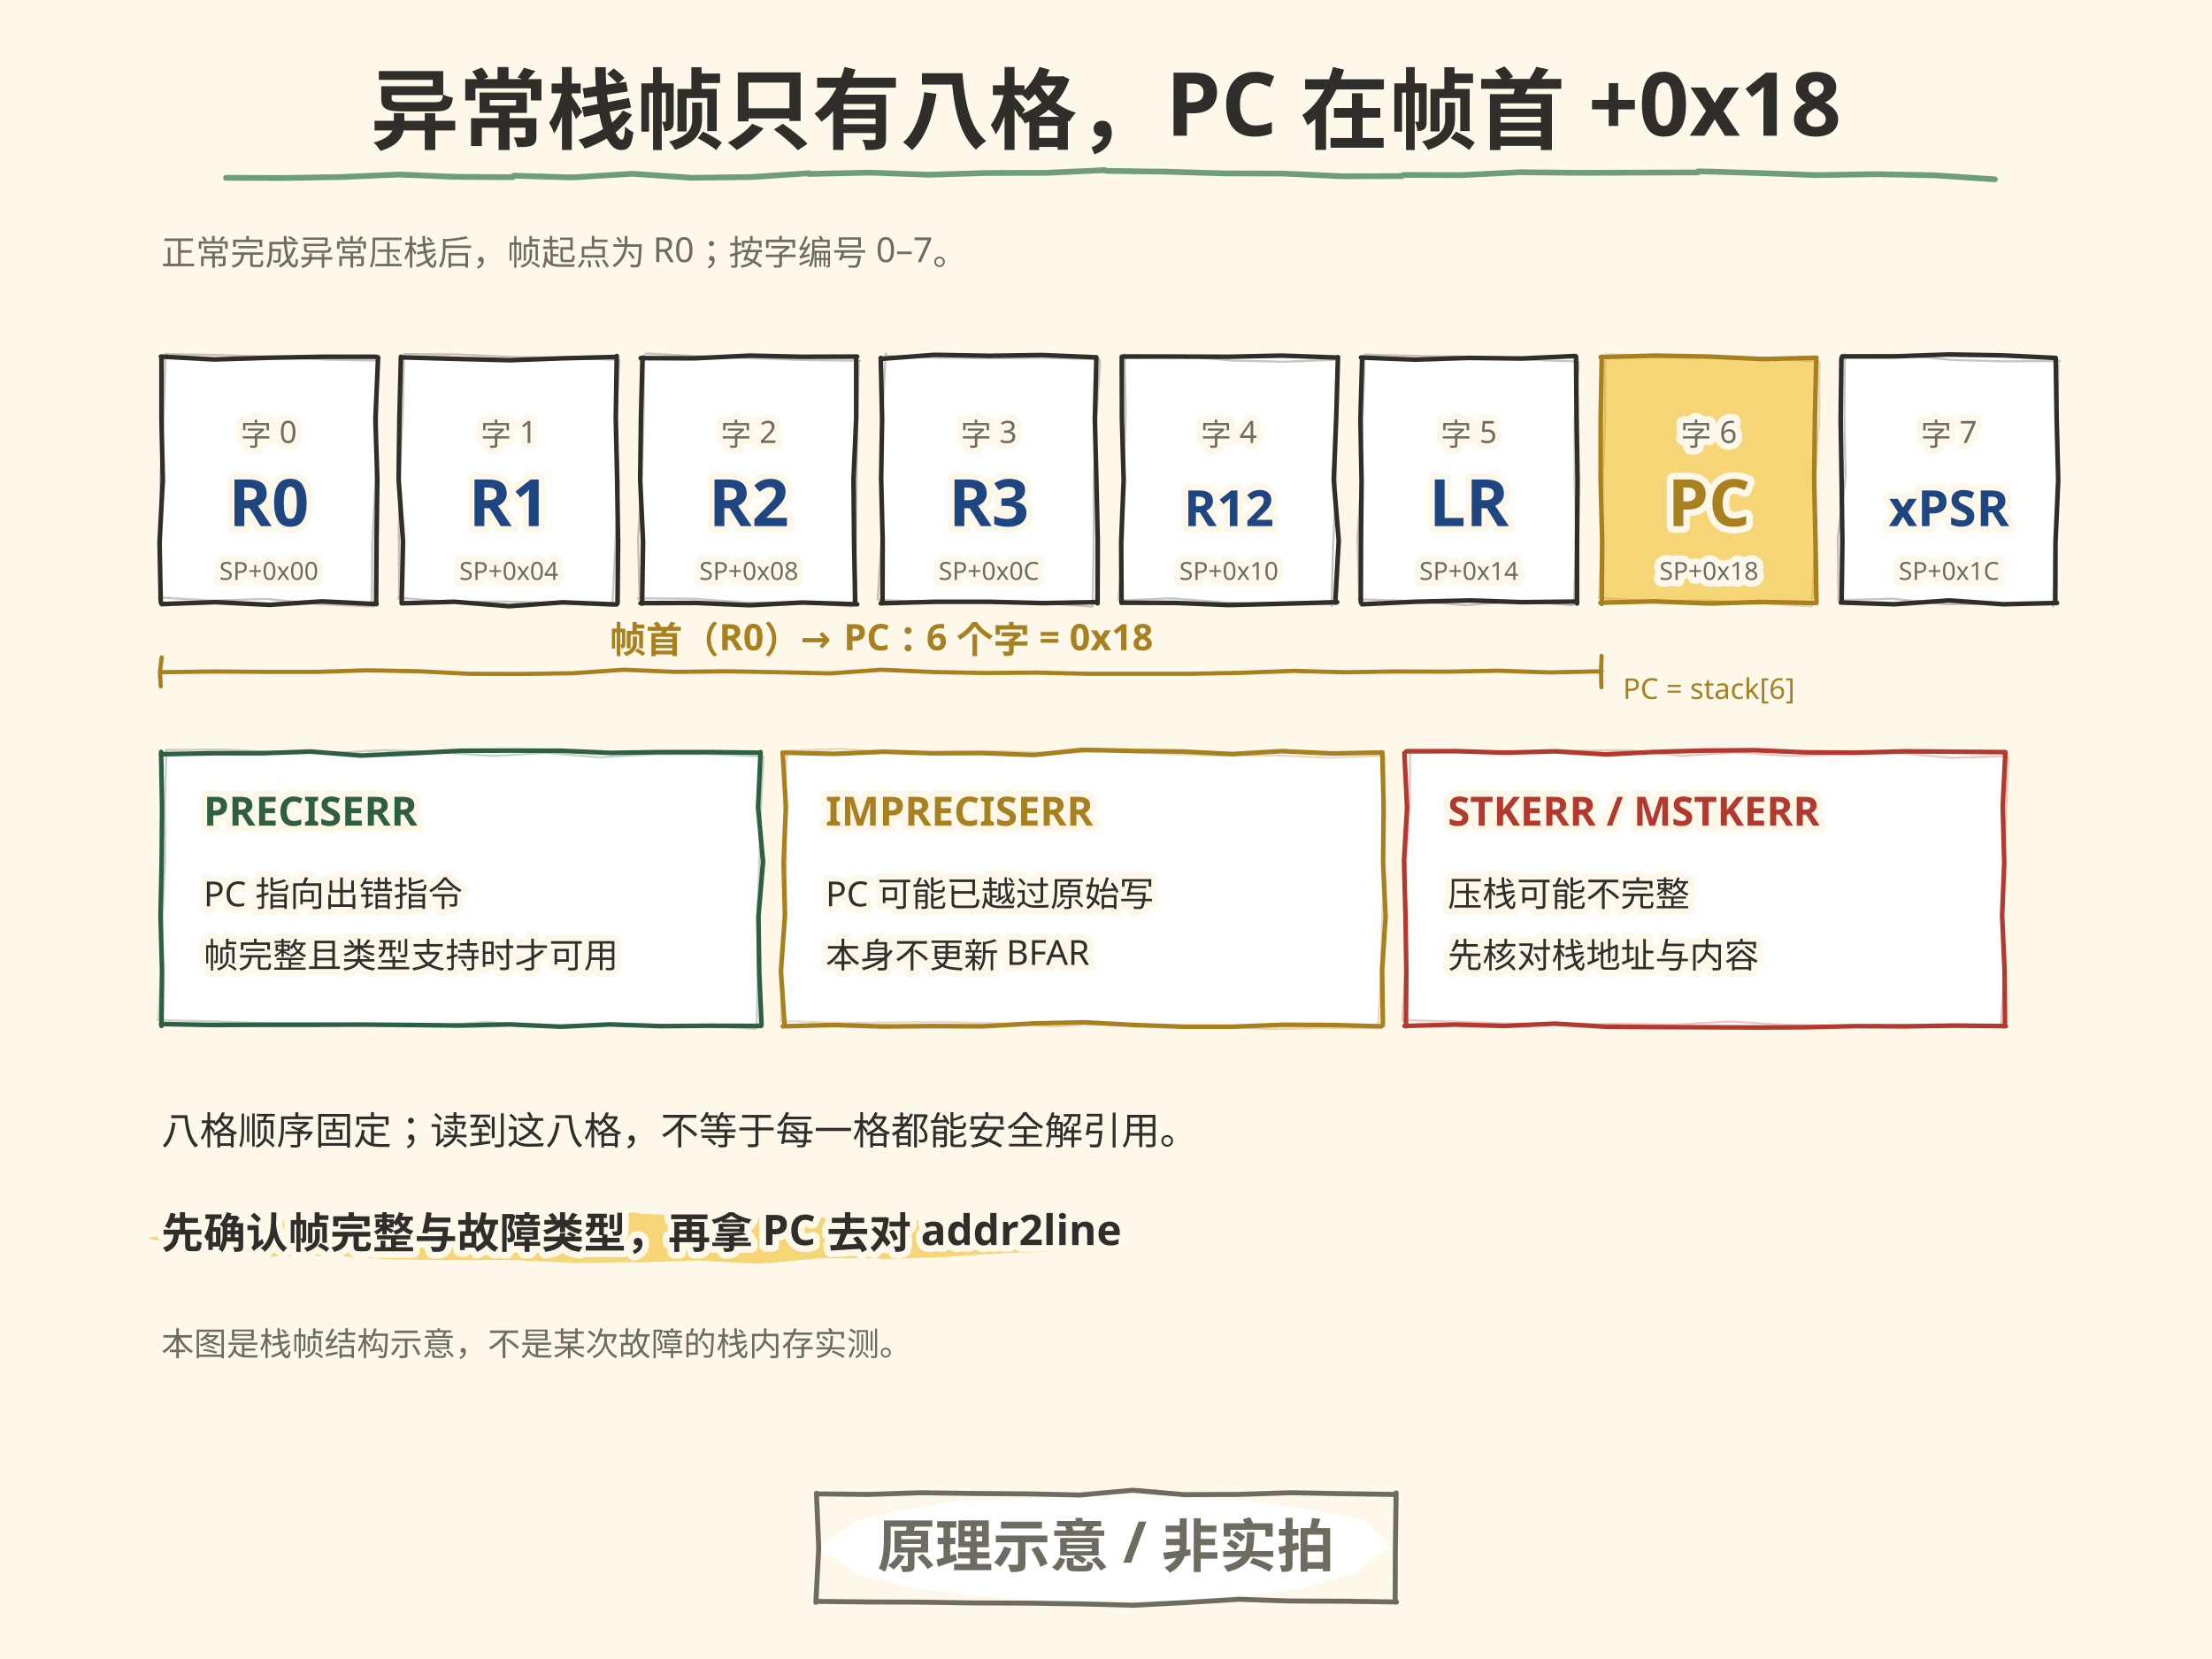
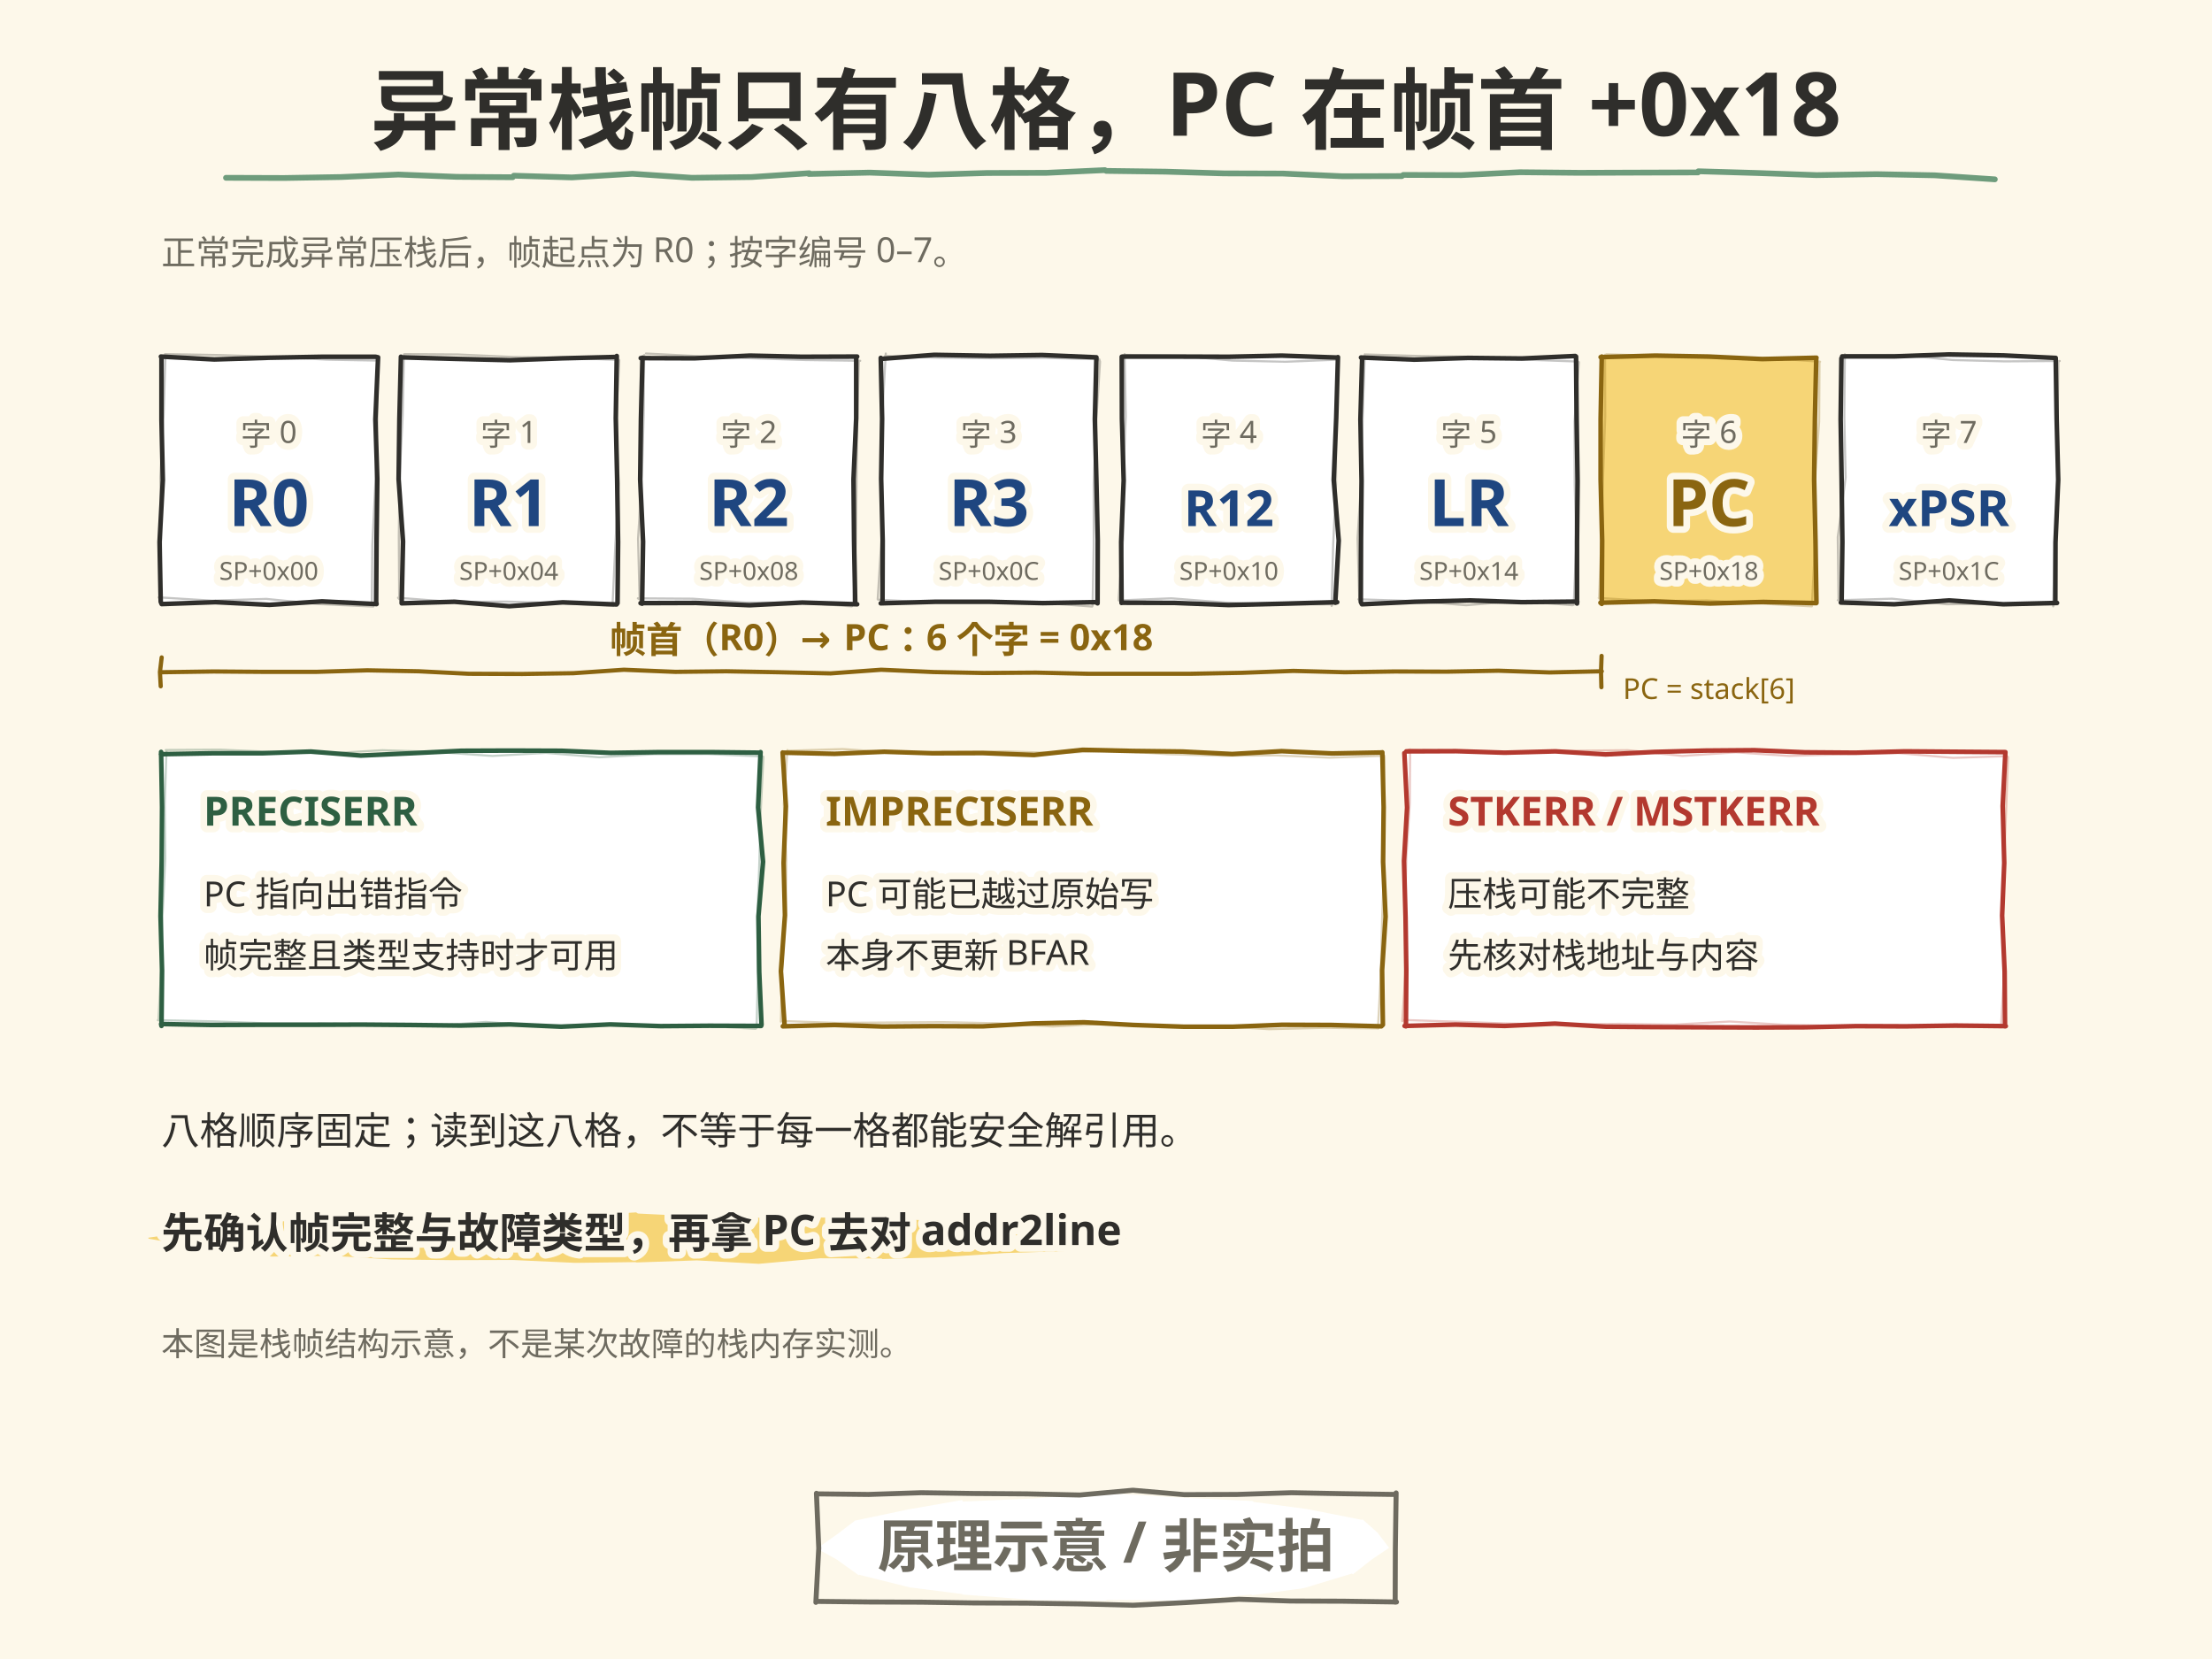
<svg xmlns="http://www.w3.org/2000/svg" width="1152" height="864" viewBox="0 0 1152 864">
  <style>text{dominant-baseline:alphabetic} .t-halo{paint-order:stroke;stroke:#FDF8EA;stroke-width:7px; stroke-linejoin:round}</style>
  <rect width="1152" height="864" fill="#FDF8EA" />
-   <text x="84" y="138" font-family="'Segoe Print','Comic Sans MS','Microsoft YaHei','PingFang SC',sans-serif" font-size="18" fill="#6E6B60" class="t-halo">正常完成异常压栈后，帧起点为 R0；按字编号 0–7。</text>
-   <rect x="84" y="186" width="112" height="128" rx="6" fill="#FFFFFF" />
-   <path d="M83.8 185.7 L111.6 187.2 L140.4 186.3 L167.7 185.8 L195.6 185.8 L196.9 186.1 L195.5 218.4 L196.5 249.4 L196.1 282.5 L195.9 313.5 L196.1 314.6 L167.7 313.2 L140.3 315.0 L112.2 313.6 L84.2 314.6 L83.7 313.4 L83.1 282.3 L84.8 250.0 L84.1 218.6 L84.1 186.1" fill="none" stroke="#2F2E2B" stroke-width="2.4" stroke-linecap="round" stroke-linejoin="round" opacity="1.0" />
+   <text x="84" y="138" font-family="'Segoe Print','STKaiti','KaiTi','Microsoft YaHei','PingFang SC',sans-serif" font-size="18" fill="#6E6B60" class="t-halo">正常完成异常压栈后，帧起点为 R0；按字编号 0–7。</text>
+   <path d="M83.8 185.7 L111.6 187.2 L140.4 186.3 L167.7 185.8 L195.6 185.8 L196.9 186.1 L195.5 218.4 L196.5 249.4 L196.1 282.5 L195.9 313.5 L196.1 314.6 L167.7 313.2 L140.3 315.0 L112.2 313.6 L84.2 314.6 L83.7 313.4 L83.1 282.3 L84.8 250.0 L84.1 218.6 L84.1 186.1" fill="#FFFFFF" stroke="#2F2E2B" stroke-width="2.4" stroke-linecap="round" stroke-linejoin="round" opacity="1.0" />
  <path d="M85.9 184.4 L114.2 184.9 L142.0 185.8 L170.2 187.3 L197.0 187.8 L196.7 188.5 L196.5 220.1 L195.5 251.4 L193.9 283.8 L193.6 315.3 L194.4 315.9 L166.2 314.6 L138.7 311.9 L110.4 312.8 L82.6 311.1 L83.4 312.3 L83.9 280.6 L83.5 248.7 L85.2 216.1 L86.2 184.9" fill="none" stroke="#2F2E2B" stroke-width="1.1" stroke-linecap="round" stroke-linejoin="round" opacity="0.28" />
-   <text x="140.0" y="232" font-family="'Segoe Print','Comic Sans MS','Microsoft YaHei','PingFang SC',sans-serif" font-size="16" text-anchor="middle" fill="#6E6B60" class="t-halo">字 0</text>
-   <text x="140.0" y="274" font-family="'Segoe Print','Comic Sans MS','Microsoft YaHei','PingFang SC',sans-serif" font-size="34" font-weight="bold" text-anchor="middle" fill="#1F4680" class="t-halo">R0</text>
-   <text x="140.0" y="302" font-family="'Segoe Print','Comic Sans MS','Microsoft YaHei','PingFang SC',sans-serif" font-size="13" text-anchor="middle" fill="#6E6B60" class="t-halo">SP+0x00</text>
-   <rect x="209" y="186" width="112" height="128" rx="6" fill="#FFFFFF" />
-   <path d="M208.9 186.1 L237.4 186.9 L265.6 187.6 L292.9 186.6 L320.8 185.9 L321.2 185.4 L320.7 217.8 L321.4 249.5 L321.9 282.4 L321.6 314.1 L321.1 314.8 L293.1 313.7 L265.2 315.7 L236.7 313.4 L209.2 314.2 L209.2 313.9 L209.9 282.0 L207.6 249.6 L208.0 218.1 L208.8 185.8" fill="none" stroke="#2F2E2B" stroke-width="2.4" stroke-linecap="round" stroke-linejoin="round" opacity="1.0" />
+   <text x="140.0" y="232" font-family="'Segoe Print','STKaiti','KaiTi','Microsoft YaHei','PingFang SC',sans-serif" font-size="16" text-anchor="middle" fill="#6E6B60" class="t-halo">字 0</text>
+   <text x="140.0" y="274" font-family="'Segoe Print','STKaiti','KaiTi','Microsoft YaHei','PingFang SC',sans-serif" font-size="34" font-weight="bold" text-anchor="middle" fill="#1F4680" class="t-halo">R0</text>
+   <text x="140.0" y="302" font-family="'Segoe Print','STKaiti','KaiTi','Microsoft YaHei','PingFang SC',sans-serif" font-size="13" text-anchor="middle" fill="#6E6B60" class="t-halo">SP+0x00</text>
+   <path d="M208.9 186.1 L237.4 186.9 L265.6 187.6 L292.9 186.6 L320.8 185.9 L321.2 185.4 L320.7 217.8 L321.4 249.5 L321.9 282.4 L321.6 314.1 L321.1 314.8 L293.1 313.7 L265.2 315.7 L236.7 313.4 L209.2 314.2 L209.2 313.9 L209.9 282.0 L207.6 249.6 L208.0 218.1 L208.8 185.8" fill="#FFFFFF" stroke="#2F2E2B" stroke-width="2.4" stroke-linecap="round" stroke-linejoin="round" opacity="1.0" />
  <path d="M210.7 184.4 L238.5 184.6 L267.4 185.9 L294.1 186.3 L322.5 187.5 L322.5 188.3 L320.8 219.8 L322.3 251.7 L320.5 283.0 L319.0 315.3 L319.4 315.6 L291.0 314.1 L263.6 313.3 L235.8 313.5 L207.3 311.3 L207.9 312.0 L207.7 279.5 L208.1 248.8 L209.7 216.9 L210.4 184.5" fill="none" stroke="#2F2E2B" stroke-width="1.1" stroke-linecap="round" stroke-linejoin="round" opacity="0.28" />
-   <text x="265.0" y="232" font-family="'Segoe Print','Comic Sans MS','Microsoft YaHei','PingFang SC',sans-serif" font-size="16" text-anchor="middle" fill="#6E6B60" class="t-halo">字 1</text>
-   <text x="265.0" y="274" font-family="'Segoe Print','Comic Sans MS','Microsoft YaHei','PingFang SC',sans-serif" font-size="34" font-weight="bold" text-anchor="middle" fill="#1F4680" class="t-halo">R1</text>
-   <text x="265.0" y="302" font-family="'Segoe Print','Comic Sans MS','Microsoft YaHei','PingFang SC',sans-serif" font-size="13" text-anchor="middle" fill="#6E6B60" class="t-halo">SP+0x04</text>
-   <rect x="334" y="186" width="112" height="128" rx="6" fill="#FFFFFF" />
-   <path d="M333.7 186.5 L361.6 186.6 L390.6 185.2 L417.4 185.8 L446.4 185.7 L445.9 186.1 L445.9 217.9 L444.5 249.6 L444.8 281.9 L445.4 314.3 L446.4 314.7 L417.8 313.8 L390.4 315.2 L362.4 314.0 L333.6 314.1 L334.4 314.4 L334.9 282.1 L333.4 249.7 L333.8 218.1 L334.6 186.3" fill="none" stroke="#2F2E2B" stroke-width="2.4" stroke-linecap="round" stroke-linejoin="round" opacity="1.0" />
+   <text x="265.0" y="232" font-family="'Segoe Print','STKaiti','KaiTi','Microsoft YaHei','PingFang SC',sans-serif" font-size="16" text-anchor="middle" fill="#6E6B60" class="t-halo">字 1</text>
+   <text x="265.0" y="274" font-family="'Segoe Print','STKaiti','KaiTi','Microsoft YaHei','PingFang SC',sans-serif" font-size="34" font-weight="bold" text-anchor="middle" fill="#1F4680" class="t-halo">R1</text>
+   <text x="265.0" y="302" font-family="'Segoe Print','STKaiti','KaiTi','Microsoft YaHei','PingFang SC',sans-serif" font-size="13" text-anchor="middle" fill="#6E6B60" class="t-halo">SP+0x04</text>
+   <path d="M333.7 186.5 L361.6 186.6 L390.6 185.2 L417.4 185.8 L446.4 185.7 L445.9 186.1 L445.9 217.9 L444.5 249.6 L444.8 281.9 L445.4 314.3 L446.4 314.7 L417.8 313.8 L390.4 315.2 L362.4 314.0 L333.6 314.1 L334.4 314.4 L334.9 282.1 L333.4 249.7 L333.8 218.1 L334.6 186.3" fill="#FFFFFF" stroke="#2F2E2B" stroke-width="2.4" stroke-linecap="round" stroke-linejoin="round" opacity="1.0" />
  <path d="M336.4 184.1 L364.4 185.5 L391.6 186.6 L419.5 187.5 L448.0 187.9 L447.3 187.9 L446.4 220.4 L446.1 251.6 L445.7 283.0 L444.4 314.9 L443.6 315.8 L416.0 313.8 L388.4 313.8 L360.8 311.8 L332.2 311.6 L333.1 312.2 L332.3 280.6 L334.3 248.0 L335.2 216.7 L335.5 184.9" fill="none" stroke="#2F2E2B" stroke-width="1.1" stroke-linecap="round" stroke-linejoin="round" opacity="0.28" />
-   <text x="390.0" y="232" font-family="'Segoe Print','Comic Sans MS','Microsoft YaHei','PingFang SC',sans-serif" font-size="16" text-anchor="middle" fill="#6E6B60" class="t-halo">字 2</text>
-   <text x="390.0" y="274" font-family="'Segoe Print','Comic Sans MS','Microsoft YaHei','PingFang SC',sans-serif" font-size="34" font-weight="bold" text-anchor="middle" fill="#1F4680" class="t-halo">R2</text>
-   <text x="390.0" y="302" font-family="'Segoe Print','Comic Sans MS','Microsoft YaHei','PingFang SC',sans-serif" font-size="13" text-anchor="middle" fill="#6E6B60" class="t-halo">SP+0x08</text>
-   <rect x="459" y="186" width="112" height="128" rx="6" fill="#FFFFFF" />
-   <path d="M458.8 186.9 L486.6 184.8 L515.6 185.3 L542.7 184.9 L571.0 186.1 L571.0 186.1 L570.2 218.2 L571.0 250.3 L571.7 281.4 L571.6 314.2 L570.7 313.6 L543.1 314.1 L514.8 313.4 L487.4 313.4 L458.7 314.2 L459.6 313.8 L459.7 281.7 L458.9 249.4 L459.4 218.1 L458.7 186.4" fill="none" stroke="#2F2E2B" stroke-width="2.4" stroke-linecap="round" stroke-linejoin="round" opacity="1.0" />
+   <text x="390.0" y="232" font-family="'Segoe Print','STKaiti','KaiTi','Microsoft YaHei','PingFang SC',sans-serif" font-size="16" text-anchor="middle" fill="#6E6B60" class="t-halo">字 2</text>
+   <text x="390.0" y="274" font-family="'Segoe Print','STKaiti','KaiTi','Microsoft YaHei','PingFang SC',sans-serif" font-size="34" font-weight="bold" text-anchor="middle" fill="#1F4680" class="t-halo">R2</text>
+   <text x="390.0" y="302" font-family="'Segoe Print','STKaiti','KaiTi','Microsoft YaHei','PingFang SC',sans-serif" font-size="13" text-anchor="middle" fill="#6E6B60" class="t-halo">SP+0x08</text>
+   <path d="M458.8 186.9 L486.6 184.8 L515.6 185.3 L542.7 184.9 L571.0 186.1 L571.0 186.1 L570.2 218.2 L571.0 250.3 L571.7 281.4 L571.6 314.2 L570.7 313.6 L543.1 314.1 L514.8 313.4 L487.4 313.4 L458.7 314.2 L459.6 313.8 L459.7 281.7 L458.9 249.4 L459.4 218.1 L458.7 186.4" fill="#FFFFFF" stroke="#2F2E2B" stroke-width="2.4" stroke-linecap="round" stroke-linejoin="round" opacity="1.0" />
  <path d="M460.9 185.4 L488.4 186.3 L517.1 186.6 L544.1 186.4 L572.5 187.1 L572.9 188.4 L570.9 219.8 L569.6 251.9 L569.6 283.9 L569.0 315.5 L568.8 315.9 L541.8 313.9 L512.8 313.4 L485.7 313.8 L457.3 312.3 L457.1 312.1 L459.1 279.8 L459.0 247.9 L459.5 216.1 L461.3 184.1" fill="none" stroke="#2F2E2B" stroke-width="1.1" stroke-linecap="round" stroke-linejoin="round" opacity="0.28" />
-   <text x="515.0" y="232" font-family="'Segoe Print','Comic Sans MS','Microsoft YaHei','PingFang SC',sans-serif" font-size="16" text-anchor="middle" fill="#6E6B60" class="t-halo">字 3</text>
-   <text x="515.0" y="274" font-family="'Segoe Print','Comic Sans MS','Microsoft YaHei','PingFang SC',sans-serif" font-size="34" font-weight="bold" text-anchor="middle" fill="#1F4680" class="t-halo">R3</text>
-   <text x="515.0" y="302" font-family="'Segoe Print','Comic Sans MS','Microsoft YaHei','PingFang SC',sans-serif" font-size="13" text-anchor="middle" fill="#6E6B60" class="t-halo">SP+0x0C</text>
-   <rect x="584" y="186" width="112" height="128" rx="6" fill="#FFFFFF" />
-   <path d="M584.6 185.7 L612.3 185.7 L639.8 185.8 L667.5 185.2 L696.1 186.2 L696.8 186.0 L695.9 217.6 L694.6 250.0 L697.2 281.5 L695.4 313.9 L696.4 313.6 L668.3 314.4 L639.8 315.1 L611.9 314.0 L584.1 313.9 L584.1 314.0 L583.9 282.2 L585.2 250.3 L584.3 218.2 L584.2 185.8" fill="none" stroke="#2F2E2B" stroke-width="2.4" stroke-linecap="round" stroke-linejoin="round" opacity="1.0" />
+   <text x="515.0" y="232" font-family="'Segoe Print','STKaiti','KaiTi','Microsoft YaHei','PingFang SC',sans-serif" font-size="16" text-anchor="middle" fill="#6E6B60" class="t-halo">字 3</text>
+   <text x="515.0" y="274" font-family="'Segoe Print','STKaiti','KaiTi','Microsoft YaHei','PingFang SC',sans-serif" font-size="34" font-weight="bold" text-anchor="middle" fill="#1F4680" class="t-halo">R3</text>
+   <text x="515.0" y="302" font-family="'Segoe Print','STKaiti','KaiTi','Microsoft YaHei','PingFang SC',sans-serif" font-size="13" text-anchor="middle" fill="#6E6B60" class="t-halo">SP+0x0C</text>
+   <path d="M584.6 185.7 L612.3 185.7 L639.8 185.8 L667.5 185.2 L696.1 186.2 L696.8 186.0 L695.9 217.6 L694.6 250.0 L697.2 281.5 L695.4 313.9 L696.4 313.6 L668.3 314.4 L639.8 315.1 L611.9 314.0 L584.1 313.9 L584.1 314.0 L583.9 282.2 L585.2 250.3 L584.3 218.2 L584.2 185.8" fill="#FFFFFF" stroke="#2F2E2B" stroke-width="2.4" stroke-linecap="round" stroke-linejoin="round" opacity="1.0" />
  <path d="M586.2 184.8 L614.2 185.3 L641.9 187.8 L669.2 188.4 L697.1 187.3 L697.0 187.9 L695.8 220.2 L695.8 252.2 L694.3 283.7 L693.5 315.6 L694.0 314.7 L666.2 314.8 L638.4 313.8 L610.0 311.6 L582.6 312.7 L582.6 311.4 L584.9 280.7 L585.0 248.1 L586.3 216.7 L585.7 184.4" fill="none" stroke="#2F2E2B" stroke-width="1.1" stroke-linecap="round" stroke-linejoin="round" opacity="0.28" />
-   <text x="640.0" y="232" font-family="'Segoe Print','Comic Sans MS','Microsoft YaHei','PingFang SC',sans-serif" font-size="16" text-anchor="middle" fill="#6E6B60" class="t-halo">字 4</text>
-   <text x="640.0" y="274" font-family="'Segoe Print','Comic Sans MS','Microsoft YaHei','PingFang SC',sans-serif" font-size="26" font-weight="bold" text-anchor="middle" fill="#1F4680" class="t-halo">R12</text>
-   <text x="640.0" y="302" font-family="'Segoe Print','Comic Sans MS','Microsoft YaHei','PingFang SC',sans-serif" font-size="13" text-anchor="middle" fill="#6E6B60" class="t-halo">SP+0x10</text>
-   <rect x="709" y="186" width="112" height="128" rx="6" fill="#FFFFFF" />
-   <path d="M708.8 186.2 L736.5 187.3 L764.7 186.4 L792.5 186.7 L820.4 185.4 L820.8 185.7 L821.1 218.5 L821.6 250.6 L821.3 282.3 L821.3 314.3 L821.4 313.3 L792.6 313.6 L765.3 312.7 L736.8 313.4 L709.3 314.7 L708.7 313.5 L708.8 281.5 L709.1 250.5 L708.5 218.4 L709.4 186.5" fill="none" stroke="#2F2E2B" stroke-width="2.4" stroke-linecap="round" stroke-linejoin="round" opacity="1.0" />
+   <text x="640.0" y="232" font-family="'Segoe Print','STKaiti','KaiTi','Microsoft YaHei','PingFang SC',sans-serif" font-size="16" text-anchor="middle" fill="#6E6B60" class="t-halo">字 4</text>
+   <text x="640.0" y="274" font-family="'Segoe Print','STKaiti','KaiTi','Microsoft YaHei','PingFang SC',sans-serif" font-size="26" font-weight="bold" text-anchor="middle" fill="#1F4680" class="t-halo">R12</text>
+   <text x="640.0" y="302" font-family="'Segoe Print','STKaiti','KaiTi','Microsoft YaHei','PingFang SC',sans-serif" font-size="13" text-anchor="middle" fill="#6E6B60" class="t-halo">SP+0x10</text>
+   <path d="M708.8 186.2 L736.5 187.3 L764.7 186.4 L792.5 186.7 L820.4 185.4 L820.8 185.7 L821.1 218.5 L821.6 250.6 L821.3 282.3 L821.3 314.3 L821.4 313.3 L792.6 313.6 L765.3 312.7 L736.8 313.4 L709.3 314.7 L708.7 313.5 L708.8 281.5 L709.1 250.5 L708.5 218.4 L709.4 186.5" fill="#FFFFFF" stroke="#2F2E2B" stroke-width="2.4" stroke-linecap="round" stroke-linejoin="round" opacity="1.0" />
  <path d="M711.5 184.6 L739.5 185.4 L766.6 185.8 L794.6 187.3 L821.8 188.3 L822.3 188.6 L820.0 219.5 L820.1 252.2 L820.9 283.3 L819.6 315.0 L818.9 315.2 L791.1 313.0 L763.5 315.2 L736.0 313.0 L707.4 312.1 L707.9 312.4 L707.0 280.4 L709.0 248.4 L709.7 216.1 L710.8 184.5" fill="none" stroke="#2F2E2B" stroke-width="1.1" stroke-linecap="round" stroke-linejoin="round" opacity="0.28" />
-   <text x="765.0" y="232" font-family="'Segoe Print','Comic Sans MS','Microsoft YaHei','PingFang SC',sans-serif" font-size="16" text-anchor="middle" fill="#6E6B60" class="t-halo">字 5</text>
-   <text x="765.0" y="274" font-family="'Segoe Print','Comic Sans MS','Microsoft YaHei','PingFang SC',sans-serif" font-size="34" font-weight="bold" text-anchor="middle" fill="#1F4680" class="t-halo">LR</text>
-   <text x="765.0" y="302" font-family="'Segoe Print','Comic Sans MS','Microsoft YaHei','PingFang SC',sans-serif" font-size="13" text-anchor="middle" fill="#6E6B60" class="t-halo">SP+0x14</text>
-   <rect x="834" y="186" width="112" height="128" rx="6" fill="#F6D576" />
-   <path d="M833.6 186.0 L862.1 185.2 L890.0 185.7 L917.8 187.0 L946.0 186.3 L945.9 186.4 L945.2 217.9 L944.8 249.8 L945.5 281.6 L946.0 314.0 L945.9 314.1 L918.3 313.5 L890.6 314.3 L861.5 313.2 L833.5 313.9 L834.2 314.5 L834.4 281.6 L833.6 249.8 L833.6 218.2 L834.2 185.7" fill="none" stroke="#A8801F" stroke-width="2.4" stroke-linecap="round" stroke-linejoin="round" opacity="1.0" />
-   <path d="M836.6 184.5 L864.1 185.3 L892.3 186.3 L919.3 186.3 L947.9 188.4 L947.6 188.3 L947.4 219.7 L945.0 252.0 L945.3 283.3 L943.6 315.7 L943.6 315.8 L916.0 314.3 L888.9 312.7 L860.6 313.1 L832.6 311.4 L832.8 311.7 L834.0 280.0 L834.9 247.7 L836.0 216.7 L835.9 184.7" fill="none" stroke="#A8801F" stroke-width="1.1" stroke-linecap="round" stroke-linejoin="round" opacity="0.28" />
-   <text x="890.0" y="232" font-family="'Segoe Print','Comic Sans MS','Microsoft YaHei','PingFang SC',sans-serif" font-size="16" text-anchor="middle" fill="#6E6B60" class="t-halo">字 6</text>
-   <text x="890.0" y="274" font-family="'Segoe Print','Comic Sans MS','Microsoft YaHei','PingFang SC',sans-serif" font-size="34" font-weight="bold" text-anchor="middle" fill="#A8801F" class="t-halo">PC</text>
-   <text x="890.0" y="302" font-family="'Segoe Print','Comic Sans MS','Microsoft YaHei','PingFang SC',sans-serif" font-size="13" text-anchor="middle" fill="#6E6B60" class="t-halo">SP+0x18</text>
-   <rect x="959" y="186" width="112" height="128" rx="6" fill="#FFFFFF" />
-   <path d="M959.4 185.6 L986.9 185.6 L1014.5 184.6 L1043.5 185.1 L1070.4 186.4 L1070.6 186.4 L1071.1 218.4 L1071.9 249.9 L1070.5 282.5 L1070.4 313.9 L1071.3 314.0 L1043.3 314.7 L1015.0 312.7 L986.5 314.7 L958.7 313.8 L959.1 313.7 L959.5 282.4 L959.1 249.4 L958.6 218.3 L959.0 186.6" fill="none" stroke="#2F2E2B" stroke-width="2.4" stroke-linecap="round" stroke-linejoin="round" opacity="1.0" />
+   <text x="765.0" y="232" font-family="'Segoe Print','STKaiti','KaiTi','Microsoft YaHei','PingFang SC',sans-serif" font-size="16" text-anchor="middle" fill="#6E6B60" class="t-halo">字 5</text>
+   <text x="765.0" y="274" font-family="'Segoe Print','STKaiti','KaiTi','Microsoft YaHei','PingFang SC',sans-serif" font-size="34" font-weight="bold" text-anchor="middle" fill="#1F4680" class="t-halo">LR</text>
+   <text x="765.0" y="302" font-family="'Segoe Print','STKaiti','KaiTi','Microsoft YaHei','PingFang SC',sans-serif" font-size="13" text-anchor="middle" fill="#6E6B60" class="t-halo">SP+0x14</text>
+   <path d="M833.6 186.0 L862.1 185.2 L890.0 185.7 L917.8 187.0 L946.0 186.3 L945.9 186.4 L945.2 217.9 L944.8 249.8 L945.5 281.6 L946.0 314.0 L945.9 314.1 L918.3 313.5 L890.6 314.3 L861.5 313.2 L833.5 313.9 L834.2 314.5 L834.4 281.6 L833.6 249.8 L833.6 218.2 L834.2 185.7" fill="#F6D576" stroke="#8A6510" stroke-width="2.4" stroke-linecap="round" stroke-linejoin="round" opacity="1.0" />
+   <path d="M836.6 184.5 L864.1 185.3 L892.3 186.3 L919.3 186.3 L947.9 188.4 L947.6 188.3 L947.4 219.7 L945.0 252.0 L945.3 283.3 L943.6 315.7 L943.6 315.8 L916.0 314.3 L888.9 312.7 L860.6 313.1 L832.6 311.4 L832.8 311.7 L834.0 280.0 L834.9 247.7 L836.0 216.7 L835.9 184.7" fill="none" stroke="#8A6510" stroke-width="1.1" stroke-linecap="round" stroke-linejoin="round" opacity="0.28" />
+   <text x="890.0" y="232" font-family="'Segoe Print','STKaiti','KaiTi','Microsoft YaHei','PingFang SC',sans-serif" font-size="16" text-anchor="middle" fill="#6E6B60" class="t-halo">字 6</text>
+   <text x="890.0" y="274" font-family="'Segoe Print','STKaiti','KaiTi','Microsoft YaHei','PingFang SC',sans-serif" font-size="34" font-weight="bold" text-anchor="middle" fill="#8A6510" class="t-halo">PC</text>
+   <text x="890.0" y="302" font-family="'Segoe Print','STKaiti','KaiTi','Microsoft YaHei','PingFang SC',sans-serif" font-size="13" text-anchor="middle" fill="#6E6B60" class="t-halo">SP+0x18</text>
+   <path d="M959.4 185.6 L986.9 185.6 L1014.5 184.6 L1043.5 185.1 L1070.4 186.4 L1070.6 186.4 L1071.1 218.4 L1071.9 249.9 L1070.5 282.5 L1070.4 313.9 L1071.3 314.0 L1043.3 314.7 L1015.0 312.7 L986.5 314.7 L958.7 313.8 L959.1 313.7 L959.5 282.4 L959.1 249.4 L958.6 218.3 L959.0 186.6" fill="#FFFFFF" stroke="#2F2E2B" stroke-width="2.4" stroke-linecap="round" stroke-linejoin="round" opacity="1.0" />
  <path d="M961.4 184.9 L989.2 184.8 L1017.0 187.5 L1044.1 188.2 L1072.7 188.0 L1072.0 188.3 L1071.6 219.3 L1072.3 251.2 L1070.1 283.5 L1069.3 315.8 L1069.6 314.7 L1040.6 314.4 L1013.7 314.7 L985.4 311.8 L957.1 312.6 L957.5 312.3 L957.1 279.7 L961.2 248.7 L960.5 216.7 L960.8 184.5" fill="none" stroke="#2F2E2B" stroke-width="1.1" stroke-linecap="round" stroke-linejoin="round" opacity="0.28" />
-   <text x="1015.0" y="232" font-family="'Segoe Print','Comic Sans MS','Microsoft YaHei','PingFang SC',sans-serif" font-size="16" text-anchor="middle" fill="#6E6B60" class="t-halo">字 7</text>
-   <text x="1015.0" y="274" font-family="'Segoe Print','Comic Sans MS','Microsoft YaHei','PingFang SC',sans-serif" font-size="26" font-weight="bold" text-anchor="middle" fill="#1F4680" class="t-halo">xPSR</text>
-   <text x="1015.0" y="302" font-family="'Segoe Print','Comic Sans MS','Microsoft YaHei','PingFang SC',sans-serif" font-size="13" text-anchor="middle" fill="#6E6B60" class="t-halo">SP+0x1C</text>
-   <path d="M83.7 350.1 L111.3 349.7 L137.0 349.9 L164.8 349.9 L191.3 349.1 L218.1 349.6 L244.1 350.9 L272.0 351.0 L298.6 350.6 L324.9 348.8 L351.7 349.9 L378.2 349.6 L405.6 350.1 L432.6 350.7 L458.9 348.8 L486.3 350.0 L512.4 350.5 L539.5 350.3 L566.7 350.9 L593.3 350.9 L619.9 350.9 L646.6 350.4 L673.6 349.4 L700.4 350.1 L726.4 349.7 L753.3 349.8 L780.3 349.3 L807.0 350.2 L834.2 349.6" fill="none" stroke="#A8801F" stroke-width="2.2" stroke-linecap="round" stroke-linejoin="round" opacity="1.0" />
-   <path d="M84.2 342.4 L83.3 350.0 L83.7 357.4" fill="none" stroke="#A8801F" stroke-width="2.2" stroke-linecap="round" stroke-linejoin="round" opacity="1.0" />
-   <path d="M834.1 341.6 L833.8 349.8 L834.0 357.9" fill="none" stroke="#A8801F" stroke-width="2.2" stroke-linecap="round" stroke-linejoin="round" opacity="1.0" />
-   <text x="459.0" y="340" font-family="'Segoe Print','Comic Sans MS','Microsoft YaHei','PingFang SC',sans-serif" font-size="19" font-weight="bold" text-anchor="middle" fill="#A8801F" class="t-halo">帧首（R0）→ PC：6 个字 = 0x18</text>
-   <text x="890.0" y="364" font-family="'Segoe Print','Comic Sans MS','Microsoft YaHei','PingFang SC',sans-serif" font-size="15" text-anchor="middle" fill="#A8801F" class="t-halo">PC = stack[6]</text>
-   <rect x="84" y="392" width="312" height="142" rx="6" fill="#FFFFFF" />
-   <path d="M83.8 392.8 L110.6 392.3 L136.6 392.3 L161.9 391.4 L187.9 393.5 L214.1 392.3 L240.3 391.0 L265.7 390.9 L292.4 391.0 L318.1 392.1 L343.7 391.7 L369.7 391.7 L395.9 392.0 L396.1 391.7 L394.8 420.5 L397.4 448.8 L395.0 477.2 L395.4 506.1 L396.6 533.7 L396.4 534.3 L369.5 534.2 L344.1 534.4 L317.8 533.5 L292.2 534.7 L265.5 533.5 L239.9 534.1 L213.9 533.8 L188.0 533.6 L161.7 533.7 L135.6 533.7 L110.5 533.8 L83.9 533.3 L84.1 534.3 L84.4 505.5 L83.6 477.1 L84.2 448.3 L84.4 420.4 L83.9 391.6" fill="none" stroke="#2E5F42" stroke-width="2.4" stroke-linecap="round" stroke-linejoin="round" opacity="1.0" />
+   <text x="1015.0" y="232" font-family="'Segoe Print','STKaiti','KaiTi','Microsoft YaHei','PingFang SC',sans-serif" font-size="16" text-anchor="middle" fill="#6E6B60" class="t-halo">字 7</text>
+   <text x="1015.0" y="274" font-family="'Segoe Print','STKaiti','KaiTi','Microsoft YaHei','PingFang SC',sans-serif" font-size="26" font-weight="bold" text-anchor="middle" fill="#1F4680" class="t-halo">xPSR</text>
+   <text x="1015.0" y="302" font-family="'Segoe Print','STKaiti','KaiTi','Microsoft YaHei','PingFang SC',sans-serif" font-size="13" text-anchor="middle" fill="#6E6B60" class="t-halo">SP+0x1C</text>
+   <path d="M83.7 350.1 L111.3 349.7 L137.0 349.9 L164.8 349.9 L191.3 349.1 L218.1 349.6 L244.1 350.9 L272.0 351.0 L298.6 350.6 L324.9 348.8 L351.7 349.9 L378.2 349.6 L405.6 350.1 L432.6 350.7 L458.9 348.8 L486.3 350.0 L512.4 350.5 L539.5 350.3 L566.7 350.9 L593.3 350.9 L619.9 350.9 L646.6 350.4 L673.6 349.4 L700.4 350.1 L726.4 349.7 L753.3 349.8 L780.3 349.3 L807.0 350.2 L834.2 349.6" fill="none" stroke="#8A6510" stroke-width="2.2" stroke-linecap="round" stroke-linejoin="round" opacity="1.0" />
+   <path d="M84.2 342.4 L83.3 350.0 L83.7 357.4" fill="none" stroke="#8A6510" stroke-width="2.2" stroke-linecap="round" stroke-linejoin="round" opacity="1.0" />
+   <path d="M834.1 341.6 L833.8 349.8 L834.0 357.9" fill="none" stroke="#8A6510" stroke-width="2.2" stroke-linecap="round" stroke-linejoin="round" opacity="1.0" />
+   <text x="459.0" y="340" font-family="'Segoe Print','STKaiti','KaiTi','Microsoft YaHei','PingFang SC',sans-serif" font-size="19" font-weight="bold" text-anchor="middle" fill="#8A6510" class="t-halo">帧首（R0）→ PC：6 个字 = 0x18</text>
+   <text x="890.0" y="364" font-family="'Segoe Print','STKaiti','KaiTi','Microsoft YaHei','PingFang SC',sans-serif" font-size="15" text-anchor="middle" fill="#8A6510" class="t-halo">PC = stack[6]</text>
+   <path d="M83.8 392.8 L110.6 392.3 L136.6 392.3 L161.9 391.4 L187.9 393.5 L214.1 392.3 L240.3 391.0 L265.7 390.9 L292.4 391.0 L318.1 392.1 L343.7 391.7 L369.7 391.7 L395.9 392.0 L396.1 391.7 L394.8 420.5 L397.4 448.8 L395.0 477.2 L395.4 506.1 L396.6 533.7 L396.4 534.3 L369.5 534.2 L344.1 534.4 L317.8 533.5 L292.2 534.7 L265.5 533.5 L239.9 534.1 L213.9 533.8 L188.0 533.6 L161.7 533.7 L135.6 533.7 L110.5 533.8 L83.9 533.3 L84.1 534.3 L84.4 505.5 L83.6 477.1 L84.2 448.3 L84.4 420.4 L83.9 391.6" fill="#FFFFFF" stroke="#2E5F42" stroke-width="2.4" stroke-linecap="round" stroke-linejoin="round" opacity="1.0" />
  <path d="M86.3 390.6 L114.3 390.4 L142.3 391.6 L170.7 392.4 L199.2 390.7 L227.2 391.6 L256.4 393.7 L284.3 392.1 L312.1 394.4 L340.5 392.8 L368.7 392.7 L397.4 394.0 L397.6 394.1 L396.2 422.0 L395.4 451.0 L394.4 478.7 L394.7 507.4 L394.0 535.4 L393.5 535.8 L365.7 534.2 L337.5 534.4 L308.8 533.8 L280.3 534.2 L253.0 532.2 L224.1 534.4 L196.4 533.7 L167.3 532.9 L139.1 532.9 L110.9 531.9 L82.2 531.3 L82.5 531.4 L84.0 503.4 L84.7 475.9 L86.1 447.1 L85.8 419.2 L86.7 390.7" fill="none" stroke="#2E5F42" stroke-width="1.1" stroke-linecap="round" stroke-linejoin="round" opacity="0.28" />
-   <text x="106" y="430" font-family="'Segoe Print','Comic Sans MS','Microsoft YaHei','PingFang SC',sans-serif" font-size="21" font-weight="bold" fill="#2E5F42" class="t-halo">PRECISERR</text>
-   <text x="106" y="472" font-family="'Segoe Print','Comic Sans MS','Microsoft YaHei','PingFang SC',sans-serif" font-size="18" fill="#2F2E2B" class="t-halo">PC 指向出错指令</text>
-   <text x="106" y="504" font-family="'Segoe Print','Comic Sans MS','Microsoft YaHei','PingFang SC',sans-serif" font-size="18" fill="#2F2E2B" class="t-halo">帧完整且类型支持时才可用</text>
-   <rect x="408" y="392" width="312" height="142" rx="6" fill="#FFFFFF" />
-   <path d="M408.4 392.0 L434.6 392.6 L460.5 391.5 L485.7 392.3 L511.8 392.2 L538.5 393.2 L563.8 390.5 L590.1 391.1 L615.8 391.4 L641.7 392.7 L667.5 391.2 L693.8 392.4 L719.5 391.9 L719.9 391.8 L720.6 420.4 L720.3 448.9 L721.6 477.4 L719.8 505.3 L720.2 533.7 L719.4 534.5 L693.5 533.8 L667.6 533.7 L642.3 534.7 L616.2 534.7 L590.3 533.8 L564.5 532.4 L538.2 533.0 L511.9 534.5 L485.6 534.4 L459.7 534.6 L434.6 533.8 L407.7 534.5 L408.6 533.7 L406.7 505.8 L408.8 476.7 L408.1 449.4 L409.3 419.9 L407.6 391.9" fill="none" stroke="#A8801F" stroke-width="2.4" stroke-linecap="round" stroke-linejoin="round" opacity="1.0" />
-   <path d="M410.5 391.0 L439.0 390.1 L467.1 392.1 L494.8 391.5 L523.4 391.3 L551.1 392.2 L579.9 390.9 L608.4 392.8 L636.7 393.6 L664.5 393.4 L692.6 394.6 L721.0 393.6 L721.1 394.6 L720.6 421.7 L720.8 450.8 L719.8 478.3 L719.1 507.6 L717.6 535.7 L717.9 535.6 L689.6 535.3 L660.9 536.0 L633.7 534.3 L604.4 534.3 L576.9 533.1 L548.4 534.6 L519.5 532.9 L491.2 532.3 L463.2 532.5 L435.5 532.7 L406.7 531.7 L406.7 532.1 L407.3 504.2 L409.3 475.5 L409.5 447.5 L408.2 418.6 L410.1 390.6" fill="none" stroke="#A8801F" stroke-width="1.1" stroke-linecap="round" stroke-linejoin="round" opacity="0.28" />
-   <text x="430" y="430" font-family="'Segoe Print','Comic Sans MS','Microsoft YaHei','PingFang SC',sans-serif" font-size="21" font-weight="bold" fill="#A8801F" class="t-halo">IMPRECISERR</text>
-   <text x="430" y="472" font-family="'Segoe Print','Comic Sans MS','Microsoft YaHei','PingFang SC',sans-serif" font-size="18" fill="#2F2E2B" class="t-halo">PC 可能已越过原始写</text>
-   <text x="430" y="504" font-family="'Segoe Print','Comic Sans MS','Microsoft YaHei','PingFang SC',sans-serif" font-size="18" fill="#2F2E2B" class="t-halo">本身不更新 BFAR</text>
-   <rect x="732" y="392" width="312" height="142" rx="6" fill="#FFFFFF" />
-   <path d="M732.4 391.3 L758.3 391.2 L783.6 392.0 L810.0 391.3 L836.2 392.9 L861.8 391.6 L888.0 390.9 L913.7 390.7 L940.0 391.8 L966.2 392.0 L992.0 391.3 L1017.8 391.5 L1044.4 391.7 L1044.4 391.7 L1043.0 419.8 L1043.8 449.4 L1042.7 476.8 L1044.0 506.0 L1044.2 534.5 L1044.6 534.4 L1018.3 534.1 L992.6 534.5 L966.6 534.4 L940.3 535.0 L914.5 535.1 L888.1 535.0 L862.1 534.9 L836.3 534.7 L809.8 533.1 L783.6 534.3 L758.0 533.6 L731.5 534.3 L732.2 534.5 L732.4 505.2 L732.0 477.8 L731.2 448.4 L732.8 420.6 L731.4 392.2" fill="none" stroke="#B3392F" stroke-width="2.4" stroke-linecap="round" stroke-linejoin="round" opacity="1.0" />
+   <text x="106" y="430" font-family="'Segoe Print','STKaiti','KaiTi','Microsoft YaHei','PingFang SC',sans-serif" font-size="21" font-weight="bold" fill="#2E5F42" class="t-halo">PRECISERR</text>
+   <text x="106" y="472" font-family="'Segoe Print','STKaiti','KaiTi','Microsoft YaHei','PingFang SC',sans-serif" font-size="18" fill="#2F2E2B" class="t-halo">PC 指向出错指令</text>
+   <text x="106" y="504" font-family="'Segoe Print','STKaiti','KaiTi','Microsoft YaHei','PingFang SC',sans-serif" font-size="18" fill="#2F2E2B" class="t-halo">帧完整且类型支持时才可用</text>
+   <path d="M408.4 392.0 L434.6 392.6 L460.5 391.5 L485.7 392.3 L511.8 392.2 L538.5 393.2 L563.8 390.5 L590.1 391.1 L615.8 391.4 L641.7 392.7 L667.5 391.2 L693.8 392.4 L719.5 391.9 L719.9 391.8 L720.6 420.4 L720.3 448.9 L721.6 477.4 L719.8 505.3 L720.2 533.7 L719.4 534.5 L693.5 533.8 L667.6 533.7 L642.3 534.7 L616.2 534.7 L590.3 533.8 L564.5 532.4 L538.2 533.0 L511.9 534.5 L485.6 534.4 L459.7 534.6 L434.6 533.8 L407.7 534.5 L408.6 533.7 L406.7 505.8 L408.8 476.7 L408.1 449.4 L409.3 419.9 L407.6 391.9" fill="#FFFFFF" stroke="#8A6510" stroke-width="2.4" stroke-linecap="round" stroke-linejoin="round" opacity="1.0" />
+   <path d="M410.5 391.0 L439.0 390.1 L467.1 392.1 L494.8 391.5 L523.4 391.3 L551.1 392.2 L579.9 390.9 L608.4 392.8 L636.7 393.6 L664.5 393.4 L692.6 394.6 L721.0 393.6 L721.1 394.6 L720.6 421.7 L720.8 450.8 L719.8 478.3 L719.1 507.6 L717.6 535.7 L717.9 535.6 L689.6 535.3 L660.9 536.0 L633.7 534.3 L604.4 534.3 L576.9 533.1 L548.4 534.6 L519.5 532.9 L491.2 532.3 L463.2 532.5 L435.5 532.7 L406.7 531.7 L406.7 532.1 L407.3 504.2 L409.3 475.5 L409.5 447.5 L408.2 418.6 L410.1 390.6" fill="none" stroke="#8A6510" stroke-width="1.1" stroke-linecap="round" stroke-linejoin="round" opacity="0.28" />
+   <text x="430" y="430" font-family="'Segoe Print','STKaiti','KaiTi','Microsoft YaHei','PingFang SC',sans-serif" font-size="21" font-weight="bold" fill="#8A6510" class="t-halo">IMPRECISERR</text>
+   <text x="430" y="472" font-family="'Segoe Print','STKaiti','KaiTi','Microsoft YaHei','PingFang SC',sans-serif" font-size="18" fill="#2F2E2B" class="t-halo">PC 可能已越过原始写</text>
+   <text x="430" y="504" font-family="'Segoe Print','STKaiti','KaiTi','Microsoft YaHei','PingFang SC',sans-serif" font-size="18" fill="#2F2E2B" class="t-halo">本身不更新 BFAR</text>
+   <path d="M732.4 391.3 L758.3 391.2 L783.6 392.0 L810.0 391.3 L836.2 392.9 L861.8 391.6 L888.0 390.9 L913.7 390.7 L940.0 391.8 L966.2 392.0 L992.0 391.3 L1017.8 391.5 L1044.4 391.7 L1044.4 391.7 L1043.0 419.8 L1043.8 449.4 L1042.7 476.8 L1044.0 506.0 L1044.2 534.5 L1044.6 534.4 L1018.3 534.1 L992.6 534.5 L966.6 534.4 L940.3 535.0 L914.5 535.1 L888.1 535.0 L862.1 534.9 L836.3 534.7 L809.8 533.1 L783.6 534.3 L758.0 533.6 L731.5 534.3 L732.2 534.5 L732.4 505.2 L732.0 477.8 L731.2 448.4 L732.8 420.6 L731.4 392.2" fill="#FFFFFF" stroke="#B3392F" stroke-width="2.4" stroke-linecap="round" stroke-linejoin="round" opacity="1.0" />
  <path d="M733.7 390.4 L762.7 391.1 L791.1 391.5 L818.8 391.0 L847.7 390.7 L876.2 393.7 L904.0 391.8 L931.8 393.7 L960.0 392.8 L988.6 392.2 L1017.1 394.7 L1045.2 393.8 L1045.8 394.3 L1044.8 421.8 L1043.6 450.9 L1043.0 479.4 L1043.7 506.6 L1042.1 535.0 L1042.5 534.9 L1014.1 534.9 L984.8 535.1 L957.6 534.2 L929.2 533.7 L900.9 532.0 L871.8 533.6 L843.3 533.2 L815.4 533.6 L787.5 533.1 L758.8 532.1 L731.0 531.2 L730.3 531.8 L732.1 503.6 L731.8 475.9 L732.4 446.8 L734.2 418.4 L734.4 390.2" fill="none" stroke="#B3392F" stroke-width="1.1" stroke-linecap="round" stroke-linejoin="round" opacity="0.28" />
-   <text x="754" y="430" font-family="'Segoe Print','Comic Sans MS','Microsoft YaHei','PingFang SC',sans-serif" font-size="21" font-weight="bold" fill="#B3392F" class="t-halo">STKERR / MSTKERR</text>
-   <text x="754" y="472" font-family="'Segoe Print','Comic Sans MS','Microsoft YaHei','PingFang SC',sans-serif" font-size="18" fill="#2F2E2B" class="t-halo">压栈可能不完整</text>
-   <text x="754" y="504" font-family="'Segoe Print','Comic Sans MS','Microsoft YaHei','PingFang SC',sans-serif" font-size="18" fill="#2F2E2B" class="t-halo">先核对栈地址与内容</text>
-   <text x="84" y="596" font-family="'Segoe Print','Comic Sans MS','Microsoft YaHei','PingFang SC',sans-serif" font-size="20" fill="#2F2E2B" class="t-halo">八格顺序固定；读到这八格，不等于每一格都能安全解引用。</text>
+   <text x="754" y="430" font-family="'Segoe Print','STKaiti','KaiTi','Microsoft YaHei','PingFang SC',sans-serif" font-size="21" font-weight="bold" fill="#B3392F" class="t-halo">STKERR / MSTKERR</text>
+   <text x="754" y="472" font-family="'Segoe Print','STKaiti','KaiTi','Microsoft YaHei','PingFang SC',sans-serif" font-size="18" fill="#2F2E2B" class="t-halo">压栈可能不完整</text>
+   <text x="754" y="504" font-family="'Segoe Print','STKaiti','KaiTi','Microsoft YaHei','PingFang SC',sans-serif" font-size="18" fill="#2F2E2B" class="t-halo">先核对栈地址与内容</text>
+   <text x="84" y="596" font-family="'Segoe Print','STKaiti','KaiTi','Microsoft YaHei','PingFang SC',sans-serif" font-size="20" fill="#2F2E2B" class="t-halo">八格顺序固定；读到这八格，不等于每一格都能安全解引用。</text>
  <path d="M587.0 644.9 L570.2 648.8 L554.6 651.4 L554.4 651.6 L523.0 652.6 L491.2 654.7 L459.4 655.7 L459.2 655.4 L427.2 655.3 L395.2 658.2 L363.0 656.4 L331.0 657.5 L331.4 657.3 L299.7 657.7 L267.0 656.2 L235.0 656.3 L203.3 655.9 L203.8 655.9 L172.6 654.0 L141.5 654.4 L110.1 650.2 L109.6 651.2 L94.0 648.0 L77.4 645.1 L77.2 644.6 L91.8 642.4 L107.3 638.0 L106.6 638.7 L140.4 636.6 L172.8 634.1 L205.6 634.1 L206.0 633.7 L237.1 632.3 L269.0 632.6 L300.6 633.3 L331.3 631.4 L332.2 632.0 L362.7 633.5 L394.9 634.2 L426.8 634.1 L458.9 633.9 L458.3 634.4 L490.0 636.0 L522.1 637.5 L554.2 637.8 L554.6 638.9 L570.8 640.2 L585.9 645.2" fill="#F6D576" />
-   <text x="84" y="650" font-family="'Segoe Print','Comic Sans MS','Microsoft YaHei','PingFang SC',sans-serif" font-size="22" font-weight="bold" fill="#2F2E2B" class="t-halo">先确认帧完整与故障类型，再拿 PC 去对 addr2line</text>
-   <text x="84" y="706" font-family="'Segoe Print','Comic Sans MS','Microsoft YaHei','PingFang SC',sans-serif" font-size="17" fill="#6E6B60" class="t-halo">本图是栈帧结构示意，不是某次故障的栈内存实测。</text>
-   <text x="576.0" y="74" font-family="'Segoe Print','Comic Sans MS','Microsoft YaHei','PingFang SC',sans-serif" font-size="46" font-weight="bold" text-anchor="middle" fill="#2F2E2B">异常栈帧只有八格，PC 在帧首 +0x18</text>
+   <text x="84" y="650" font-family="'Segoe Print','STKaiti','KaiTi','Microsoft YaHei','PingFang SC',sans-serif" font-size="22" font-weight="bold" fill="#2F2E2B" class="t-halo">先确认帧完整与故障类型，再拿 PC 去对 addr2line</text>
+   <text x="84" y="706" font-family="'Segoe Print','STKaiti','KaiTi','Microsoft YaHei','PingFang SC',sans-serif" font-size="17" fill="#6E6B60" class="t-halo">本图是栈帧结构示意，不是某次故障的栈内存实测。</text>
+   <text x="576.0" y="74" font-family="'Segoe Print','STKaiti','KaiTi','Microsoft YaHei','PingFang SC',sans-serif" font-size="46" font-weight="bold" text-anchor="middle" fill="#2F2E2B">异常栈帧只有八格，PC 在帧首 +0x18</text>
  <path d="M117.7 92.6 L147.9 92.7 L177.5 92.2 L207.5 90.9 L237.9 92.1 L267.0 92.3 L267.6 91.5 L297.8 92.4 L329.4 90.5 L360.4 92.6 L391.5 92.2 L421.5 90.2 L421.2 90.6 L452.9 89.9 L483.7 91.0 L514.0 90.1 L545.2 90.0 L575.4 88.6 L576.1 89.0 L607.0 89.4 L637.3 90.3 L668.3 90.4 L699.2 91.8 L730.1 91.7 L730.8 91.1 L761.0 91.2 L791.6 89.7 L822.6 90.0 L853.4 89.9 L884.3 89.8 L884.5 89.2 L915.1 90.1 L946.1 91.2 L977.3 90.7 L1007.6 91.3 L1038.9 93.4" fill="none" stroke="#3F7D57" stroke-width="3.0" stroke-linecap="round" stroke-linejoin="round" opacity="0.75" />
  <path d="M723.7 805.9 L714.1 812.4 L704.6 819.9 L704.1 819.5 L679.0 827.1 L651.9 830.8 L652.0 830.4 L614.4 833.6 L576.4 833.2 L575.7 833.6 L538.9 833.3 L500.8 830.4 L501.4 830.2 L473.8 826.7 L447.3 820.1 L447.4 820.5 L435.8 812.2 L425.1 806.3 L425.7 806.3 L435.5 799.4 L445.1 792.1 L445.0 792.0 L473.0 786.1 L501.1 781.2 L501.4 782.0 L538.4 780.4 L575.9 777.3 L575.7 777.6 L613.9 779.9 L652.3 781.7 L652.9 782.2 L680.6 785.9 L709.6 791.6 L709.3 791.0 L717.4 798.2 L723.5 806.2" fill="#FFFFFF" />
  <path d="M425.5 778.0 L452.3 778.3 L479.8 777.4 L507.1 777.8 L534.9 778.0 L562.3 778.6 L590.0 776.1 L616.7 778.4 L644.3 778.3 L672.6 777.4 L699.3 777.9 L726.3 778.3 L727.1 777.5 L726.7 806.5 L726.6 834.4 L727.3 834.3 L699.5 833.9 L672.1 833.8 L645.2 832.9 L617.5 834.6 L590.1 836.0 L562.8 835.3 L534.9 834.9 L507.1 834.8 L479.8 834.4 L452.6 834.3 L425.3 834.0 L424.9 834.5 L426.4 806.3 L425.2 777.7" fill="none" stroke="#6E6B60" stroke-width="2.6" stroke-linecap="round" stroke-linejoin="round" opacity="1.0" />
-   <text x="576.0" y="816" font-family="'Segoe Print','Comic Sans MS','Microsoft YaHei','PingFang SC',sans-serif" font-size="30" font-weight="bold" text-anchor="middle" fill="#6E6B60">原理示意 / 非实拍</text>
+   <text x="576.0" y="816" font-family="'Segoe Print','STKaiti','KaiTi','Microsoft YaHei','PingFang SC',sans-serif" font-size="30" font-weight="bold" text-anchor="middle" fill="#6E6B60">原理示意 / 非实拍</text>
</svg>
